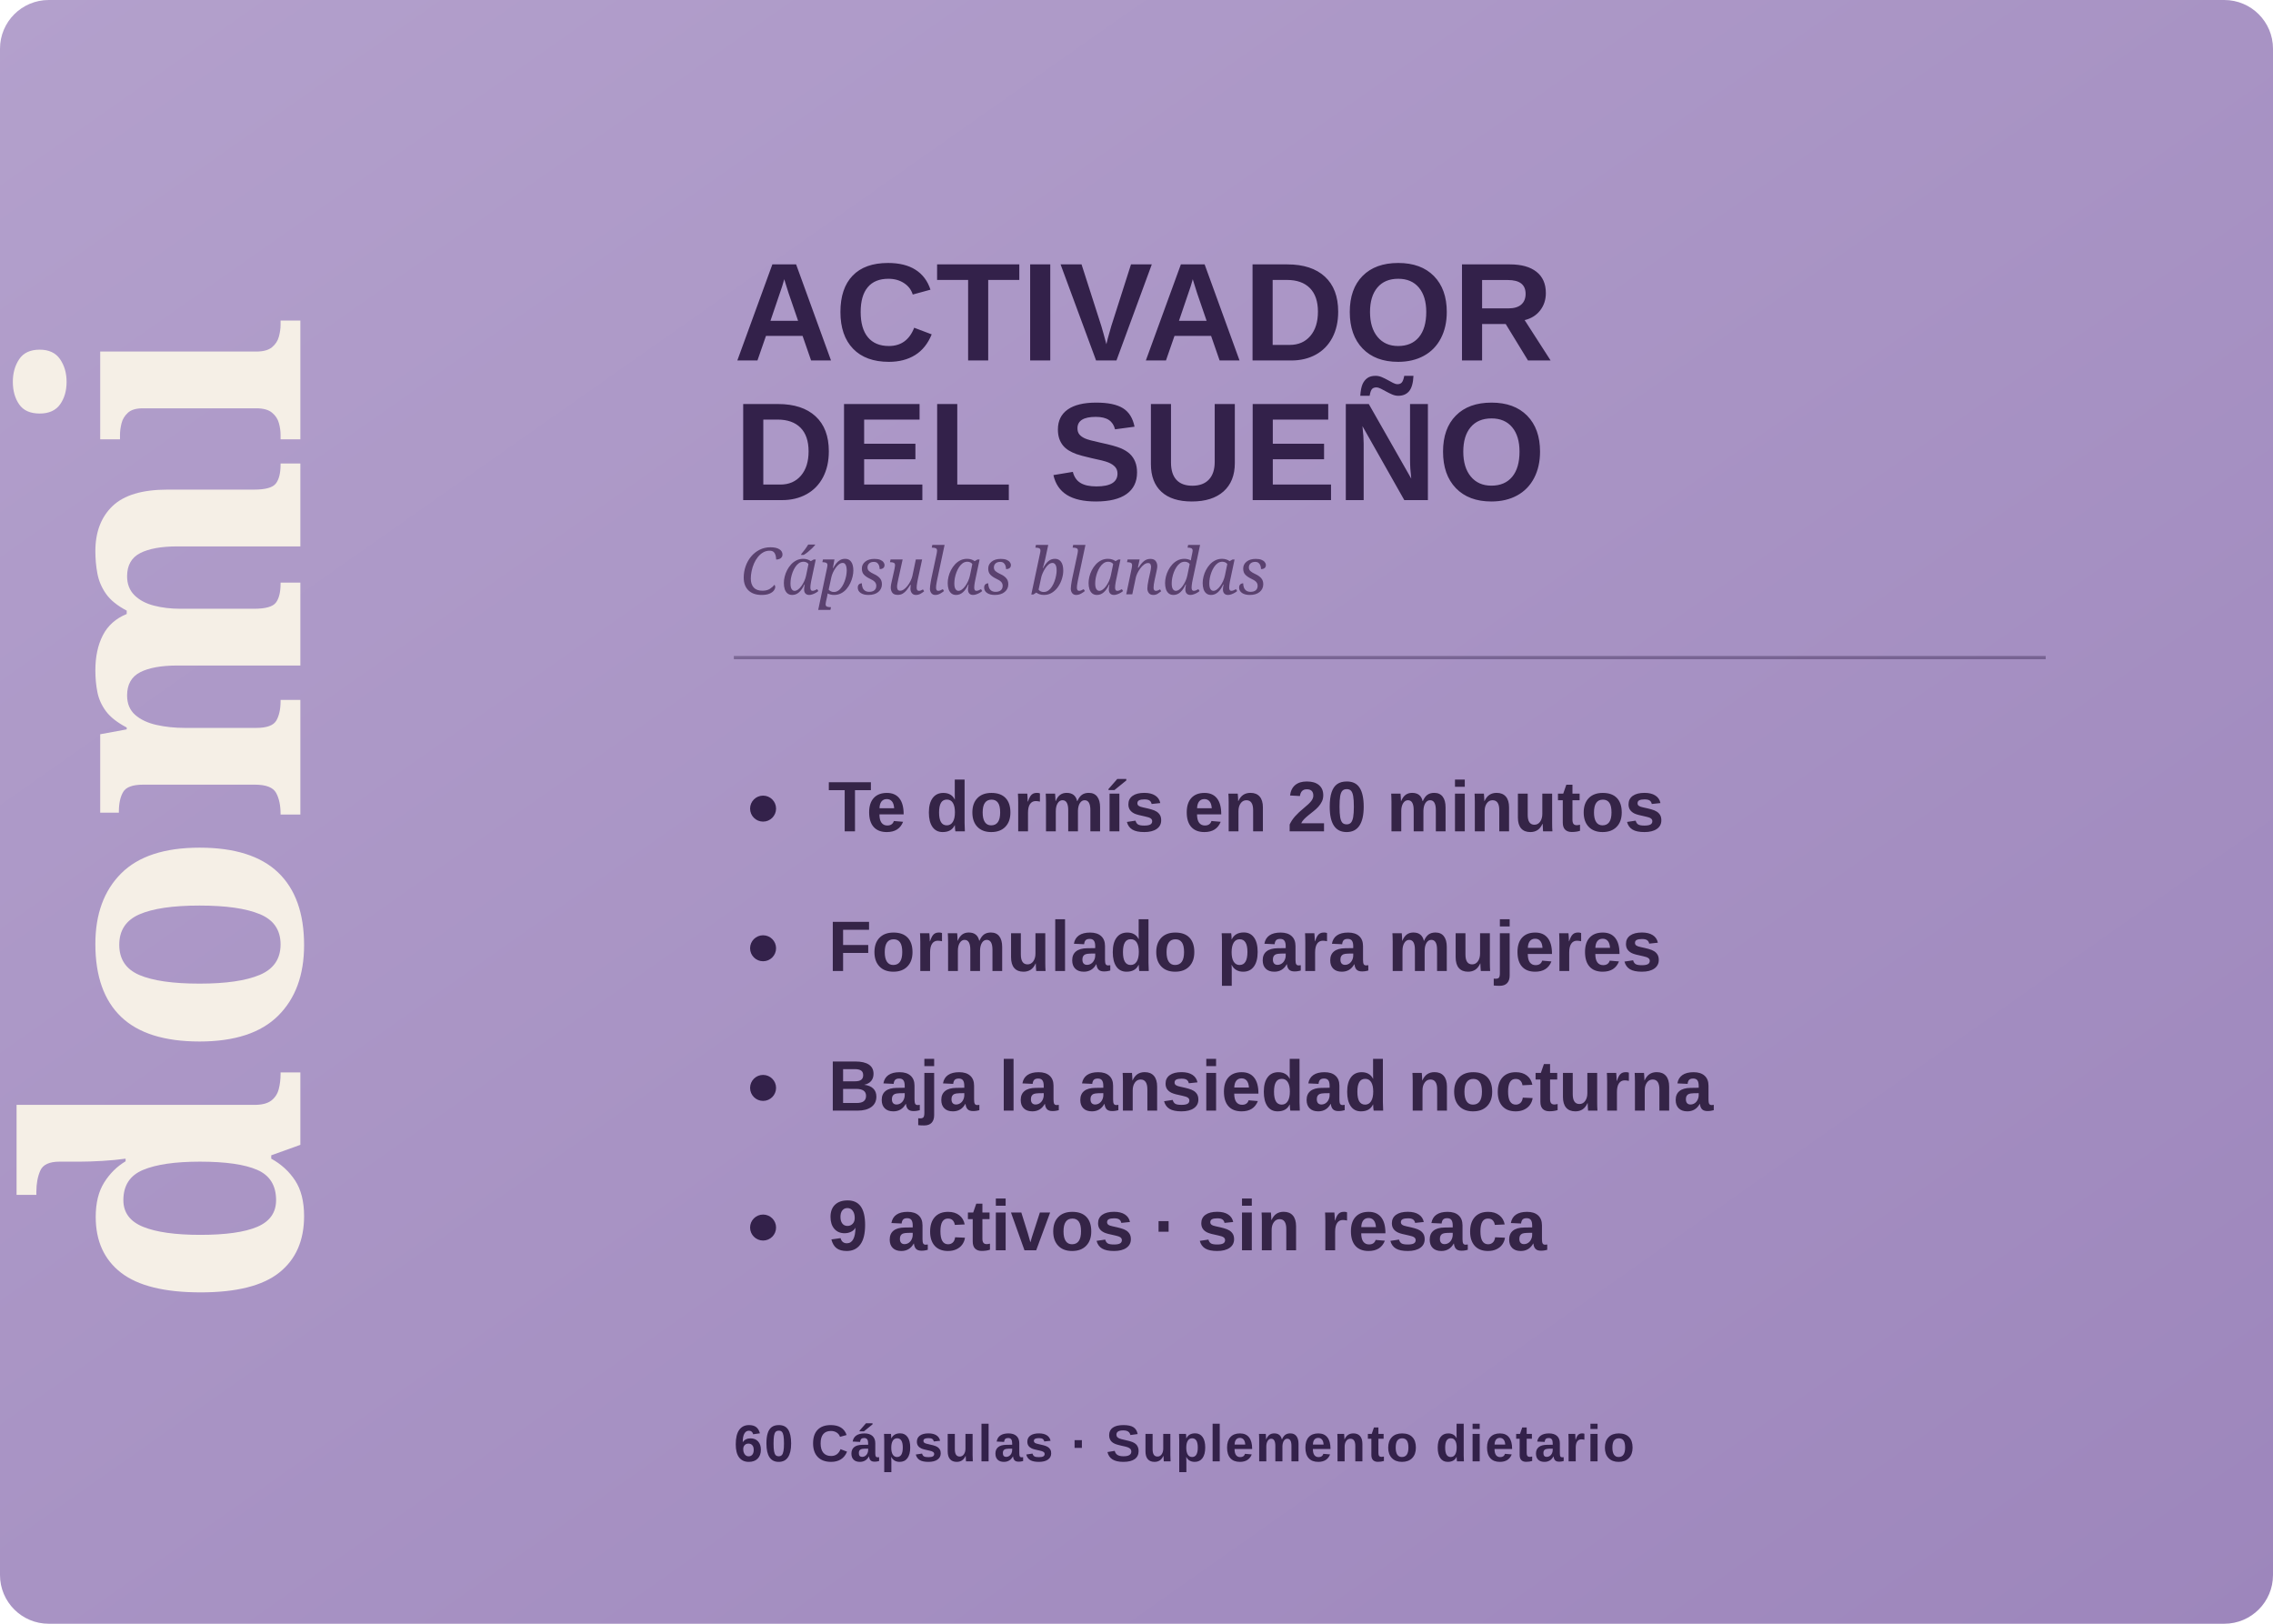
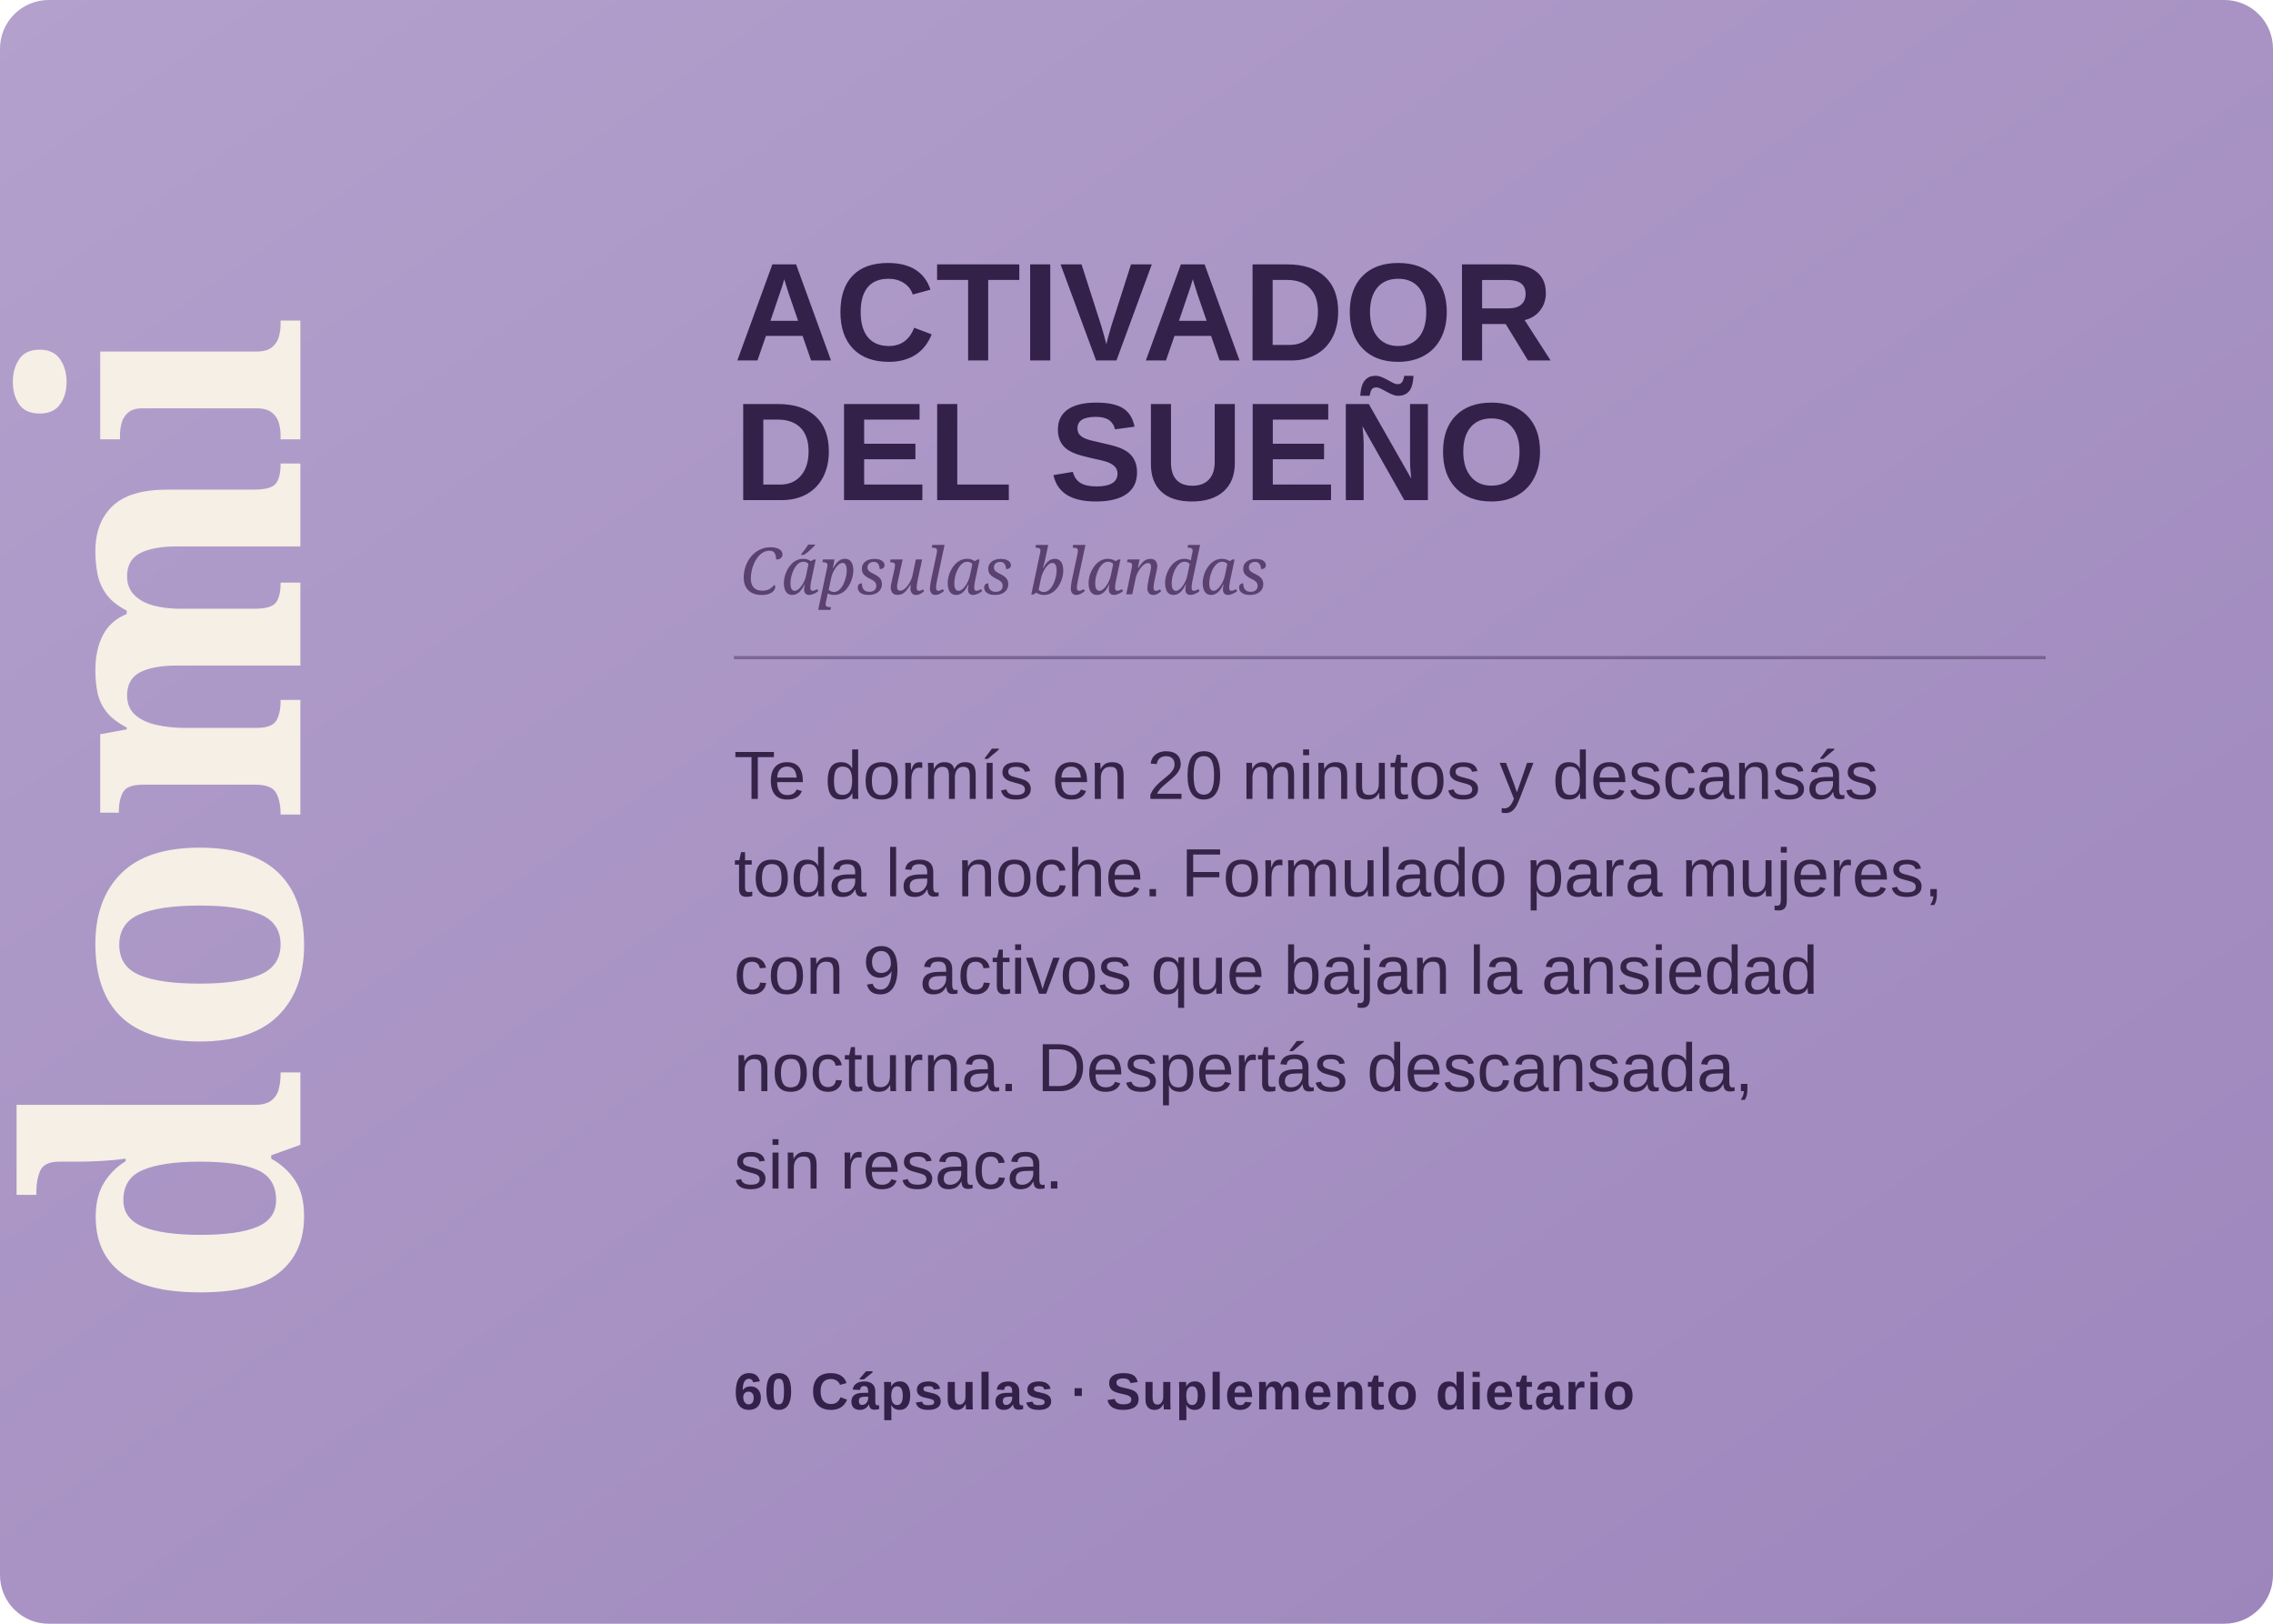
<svg xmlns="http://www.w3.org/2000/svg" width="1400" height="1000" viewBox="0 0 1400 1000">
  <defs>
    <linearGradient id="bg" x1="0" y1="0" x2="1" y2="1">
      <stop offset="0" stop-color="#B3A0CC" />
      <stop offset="1" stop-color="#9D86BC" />
    </linearGradient>
  </defs>
  <rect x="0" y="0" width="1400" height="1000" rx="30" fill="url(#bg)" />
  <text x="185" y="500" transform="rotate(-90 185 500)" text-anchor="middle" font-family="Georgia,serif" font-size="230" font-weight="700" fill="#F5EFE6" letter-spacing="5">domi</text>
  <text x="452" y="222" font-family="'Helvetica Neue',Arial,sans-serif" font-size="86" font-weight="700" fill="#33214A">ACTIVADOR</text>
  <text x="452" y="308" font-family="'Helvetica Neue',Arial,sans-serif" font-size="86" font-weight="700" fill="#33214A">DEL SUEÑO</text>
  <text x="456" y="366" font-family="Georgia,serif" font-size="40" font-style="italic" fill="#5A416F">Cápsulas blandas</text>
  <rect x="452" y="404" width="808" height="2" fill="#33214A" opacity="0.4" />
-   <g font-family="'Helvetica Neue',Arial,sans-serif" font-size="44" font-weight="600" fill="#352447">
-     <circle cx="470" cy="498" r="8" fill="#33214A" />
-     <text x="510" y="512">Te dormís en 20 minutos</text>
-     <circle cx="470" cy="584" r="8" fill="#33214A" />
-     <text x="510" y="598">Formulado para mujeres</text>
-     <circle cx="470" cy="670" r="8" fill="#33214A" />
-     <text x="510" y="684">Baja la ansiedad nocturna</text>
-     <circle cx="470" cy="756" r="8" fill="#33214A" />
-     <text x="510" y="770">9 activos · sin resaca</text>
+   <g font-family="'Helvetica Neue',Arial,sans-serif" font-size="42" font-weight="500" fill="#352447">
+     <text x="452" y="492">Te dormís en 20 minutos y descansás</text>
+     <text x="452" y="552">toda la noche. Formulado para mujeres,</text>
+     <text x="452" y="612">con 9 activos que bajan la ansiedad</text>
+     <text x="452" y="672">nocturna. Despertás descansada,</text>
+     <text x="452" y="732">sin resaca.</text>
  </g>
-   <text x="452" y="900" font-family="'Helvetica Neue',Arial,sans-serif" font-size="32" font-weight="600" fill="#33214A" letter-spacing="1">60 Cápsulas · Suplemento dietario</text>
+   <text x="452" y="868" font-family="'Helvetica Neue',Arial,sans-serif" font-size="32" font-weight="600" fill="#33214A" letter-spacing="1">60 Cápsulas · Suplemento dietario</text>
</svg>
